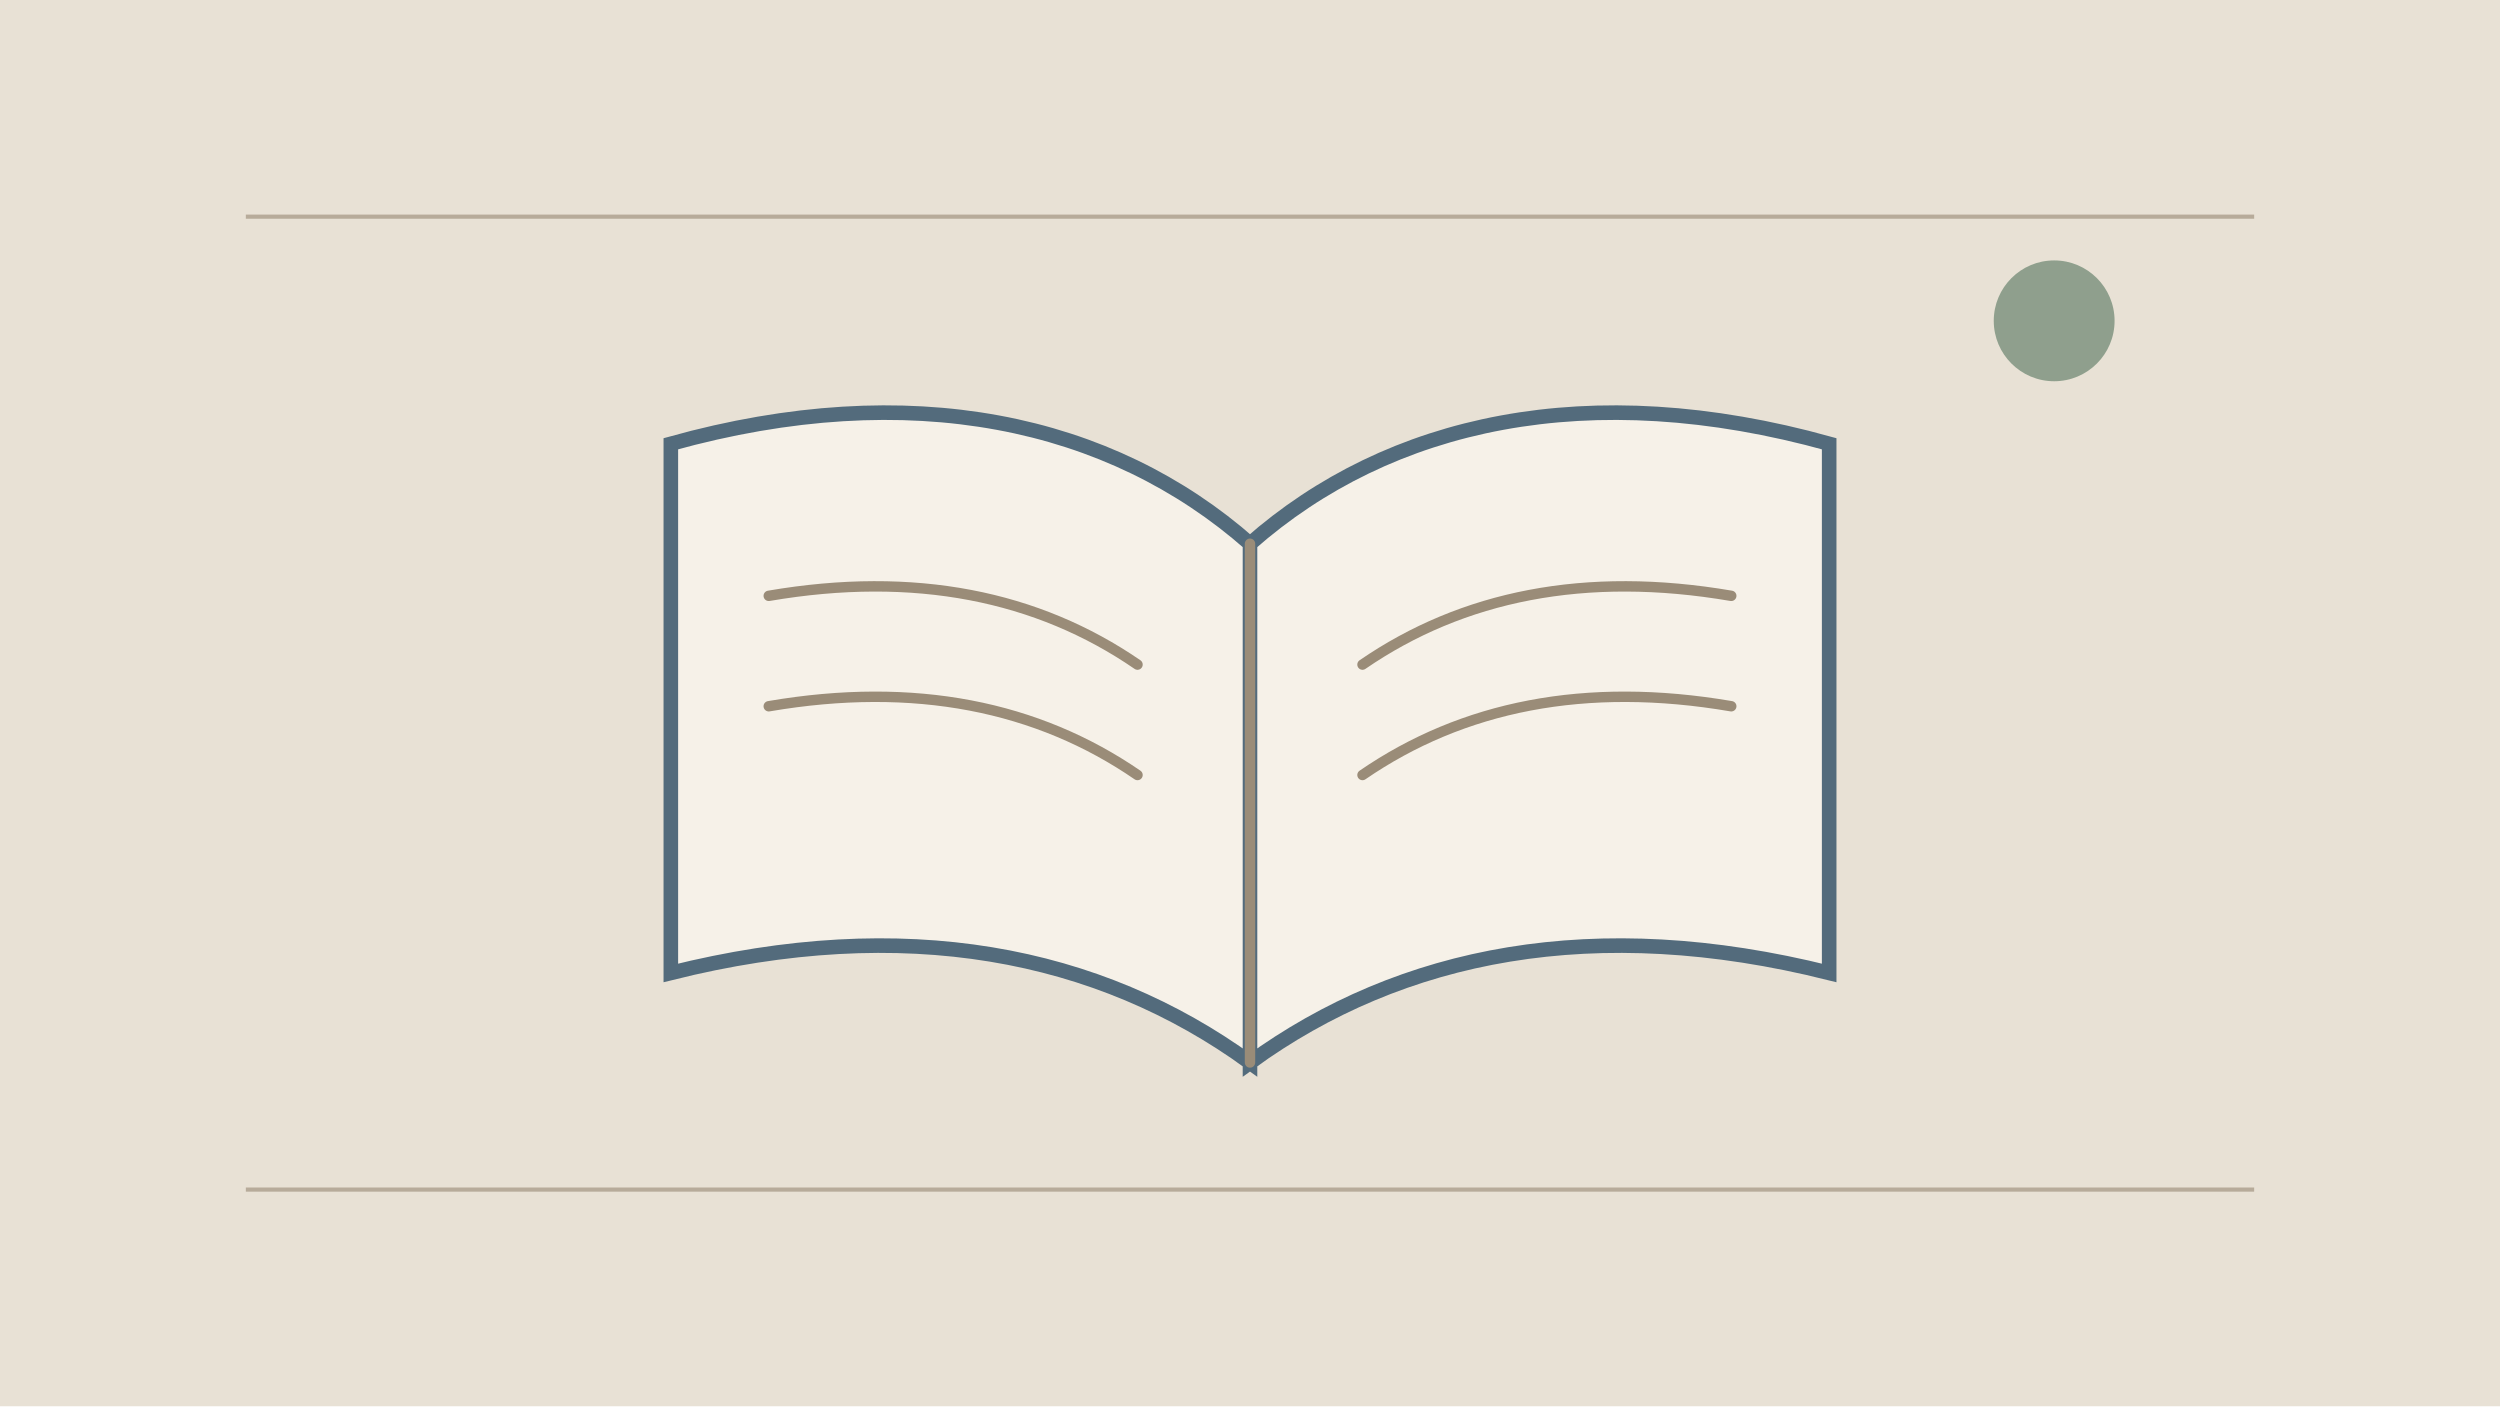
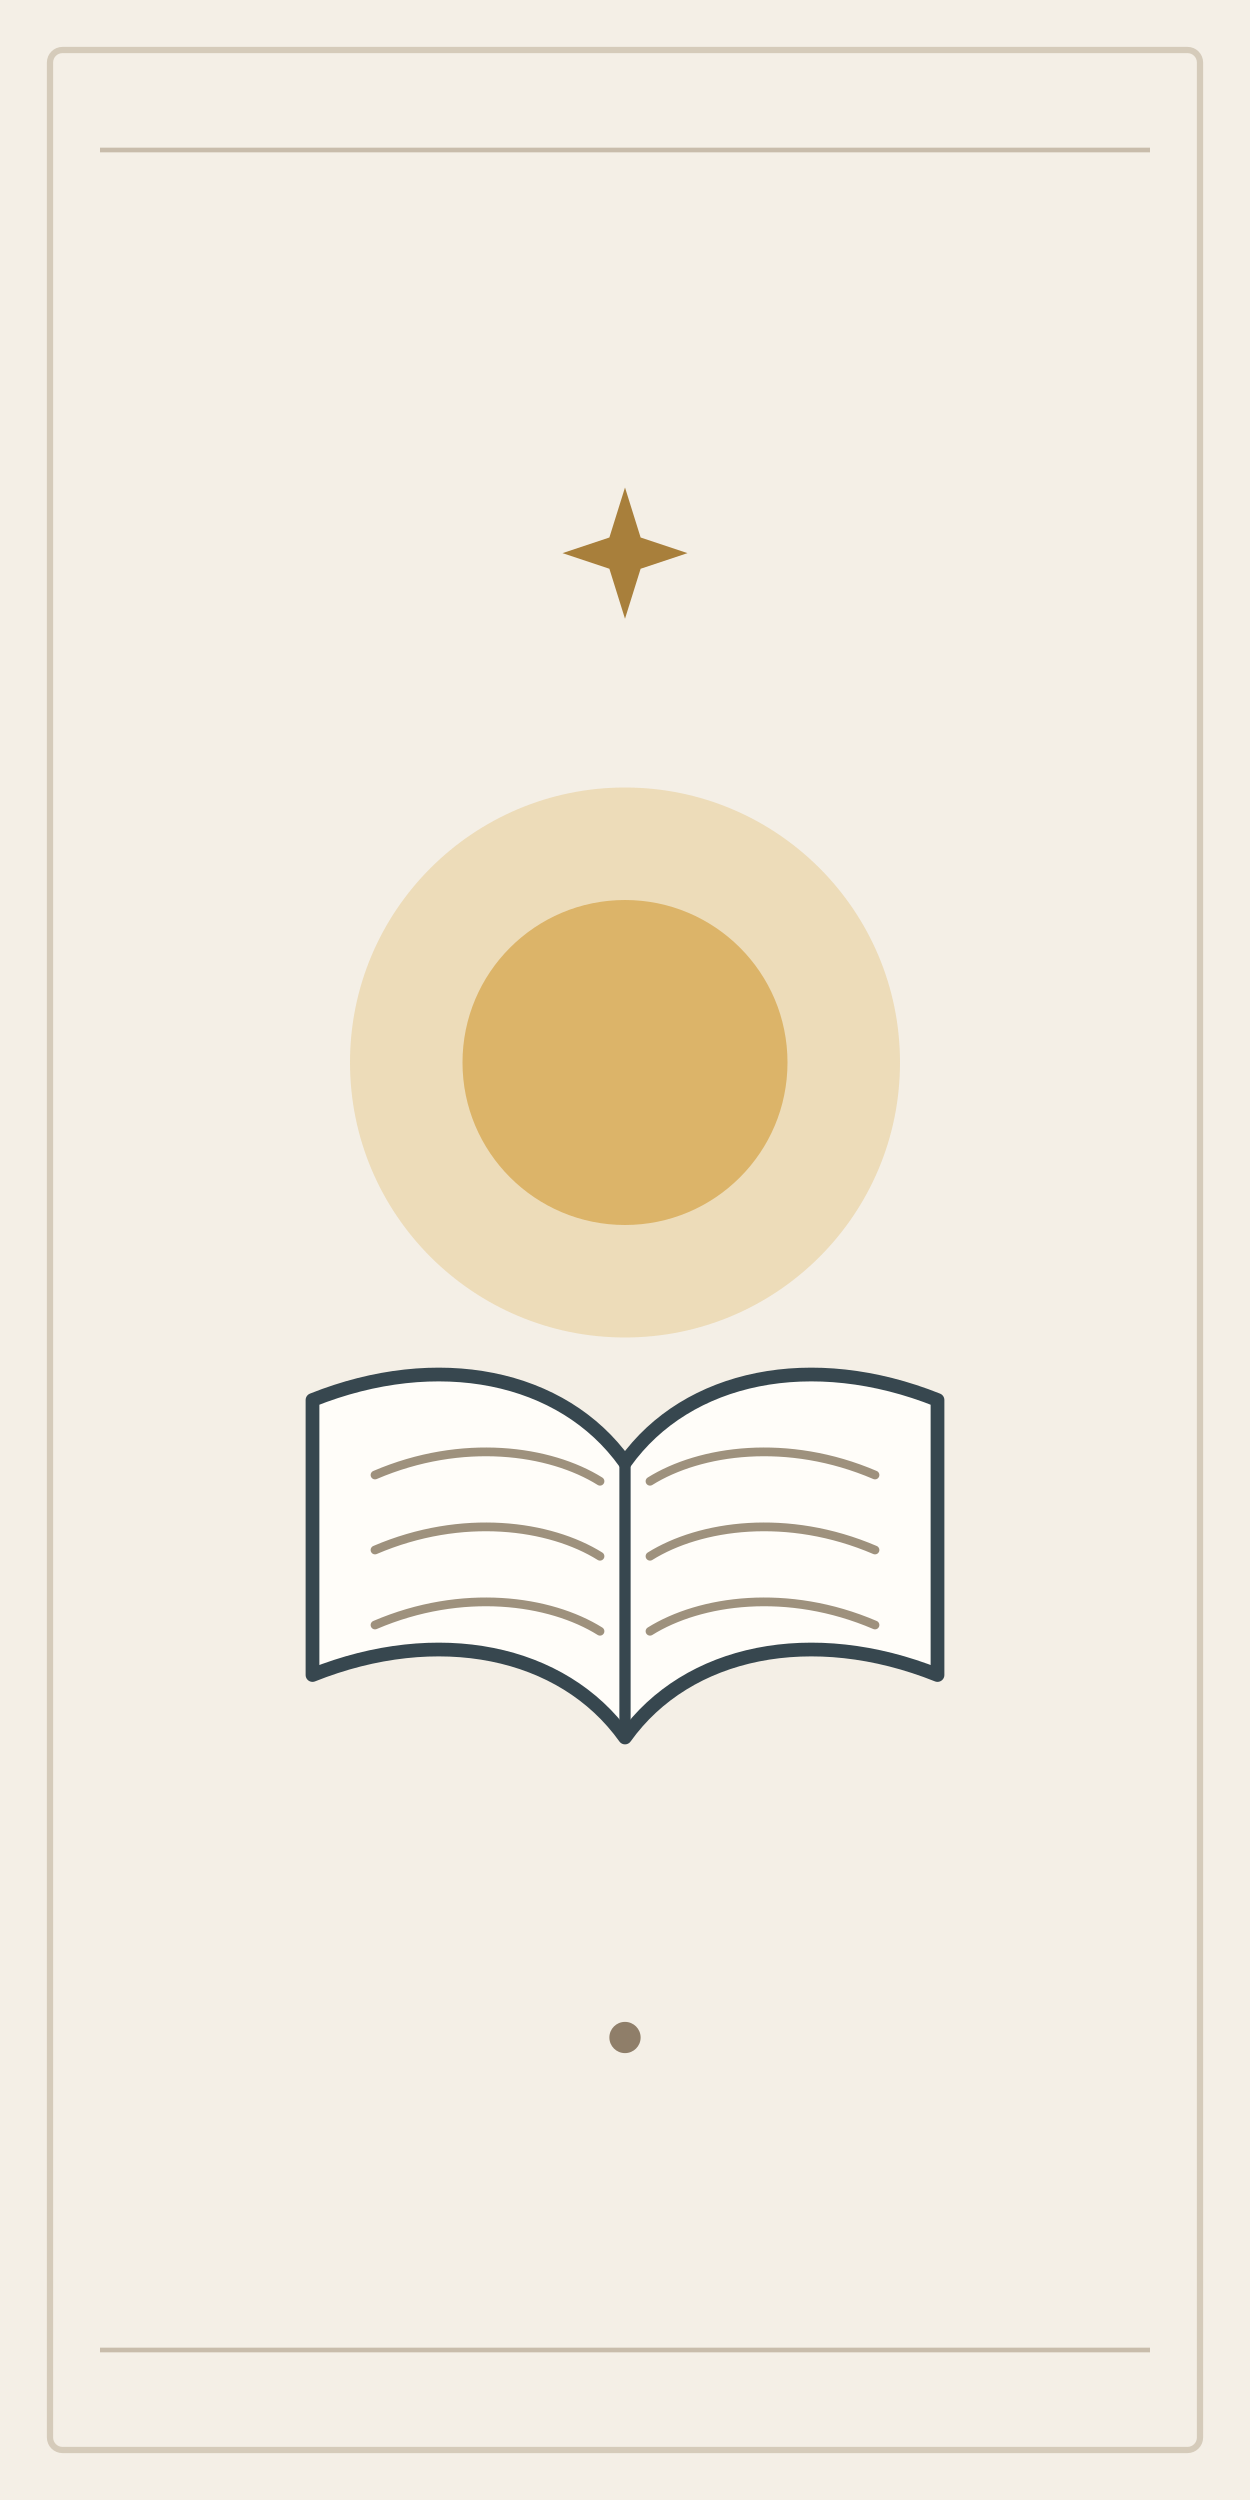
- <svg xmlns="http://www.w3.org/2000/svg" viewBox="0 0 1200 675" role="img" aria-labelledby="title">
-   <rect width="1200" height="675" fill="#e8e1d5" />
-   <path d="M118 104h964M118 571h964" stroke="#b7ab9a" stroke-width="2" />
-   <path d="M322 213c115-32 211-11 278 48v249c-73-53-166-71-278-43V213Zm556 0c-115-32-211-11-278 48v249c73-53 166-71 278-43V213Z" fill="#f6f1e8" stroke="#536b7c" stroke-width="7" />
-   <path d="M600 261v249M369 286c70-12 129 0 177 33M369 339c70-12 129 0 177 33M831 286c-70-12-129 0-177 33M831 339c-70-12-129 0-177 33" fill="none" stroke="#9a8c78" stroke-width="5" stroke-linecap="round" />
-   <circle cx="986" cy="154" r="29" fill="#718a75" opacity=".75" />
+ <svg xmlns="http://www.w3.org/2000/svg" viewBox="0 0 200 400" role="img" aria-labelledby="t1">
+   <rect width="200" height="400" fill="#f4efe6" />
+   <rect x="8" y="8" width="184" height="384" rx="2" fill="none" stroke="#d5cbba" stroke-width="1" />
+   <line x1="16" y1="24" x2="184" y2="24" stroke="#c8bcab" stroke-width="0.75" />
+   <line x1="16" y1="376" x2="184" y2="376" stroke="#c8bcab" stroke-width="0.75" />
+   <circle cx="100" cy="170" r="44" fill="#e8cf9b" opacity="0.6" />
+   <circle cx="100" cy="170" r="26" fill="#d9ad5b" opacity="0.85" />
+   <g transform="translate(100, 240)">
+     <path d="M-50 -16 C-30 -24, -10 -20, 0 -6 C10 -20, 30 -24, 50 -16 L50 28 C30 20, 10 24, 0 38 C-10 24, -30 20, -50 28 Z" fill="#fffdf9" stroke="#37474f" stroke-width="2.2" stroke-linejoin="round" />
+     <line x1="0" y1="-6" x2="0" y2="38" stroke="#37474f" stroke-width="1.8" />
+     <path d="M-40 -4 C-26 -10, -12 -8, -4 -3" fill="none" stroke="#9e917d" stroke-width="1.4" stroke-linecap="round" />
+     <path d="M-40 8 C-26 2, -12 4, -4 9" fill="none" stroke="#9e917d" stroke-width="1.4" stroke-linecap="round" />
+     <path d="M-40 20 C-26 14, -12 16, -4 21" fill="none" stroke="#9e917d" stroke-width="1.4" stroke-linecap="round" />
+     <path d="M40 -4 C26 -10, 12 -8, 4 -3" fill="none" stroke="#9e917d" stroke-width="1.4" stroke-linecap="round" />
+     <path d="M40 8 C26 2, 12 4, 4 9" fill="none" stroke="#9e917d" stroke-width="1.4" stroke-linecap="round" />
+     <path d="M40 20 C26 14, 12 16, 4 21" fill="none" stroke="#9e917d" stroke-width="1.4" stroke-linecap="round" />
+   </g>
+   <polygon points="100,78 102.5,86 110,88.5 102.5,91 100,99 97.5,91 90,88.5 97.5,86" fill="#a87f3b" />
+   <circle cx="100" cy="326" r="2.5" fill="#8f7e69" />
</svg>
